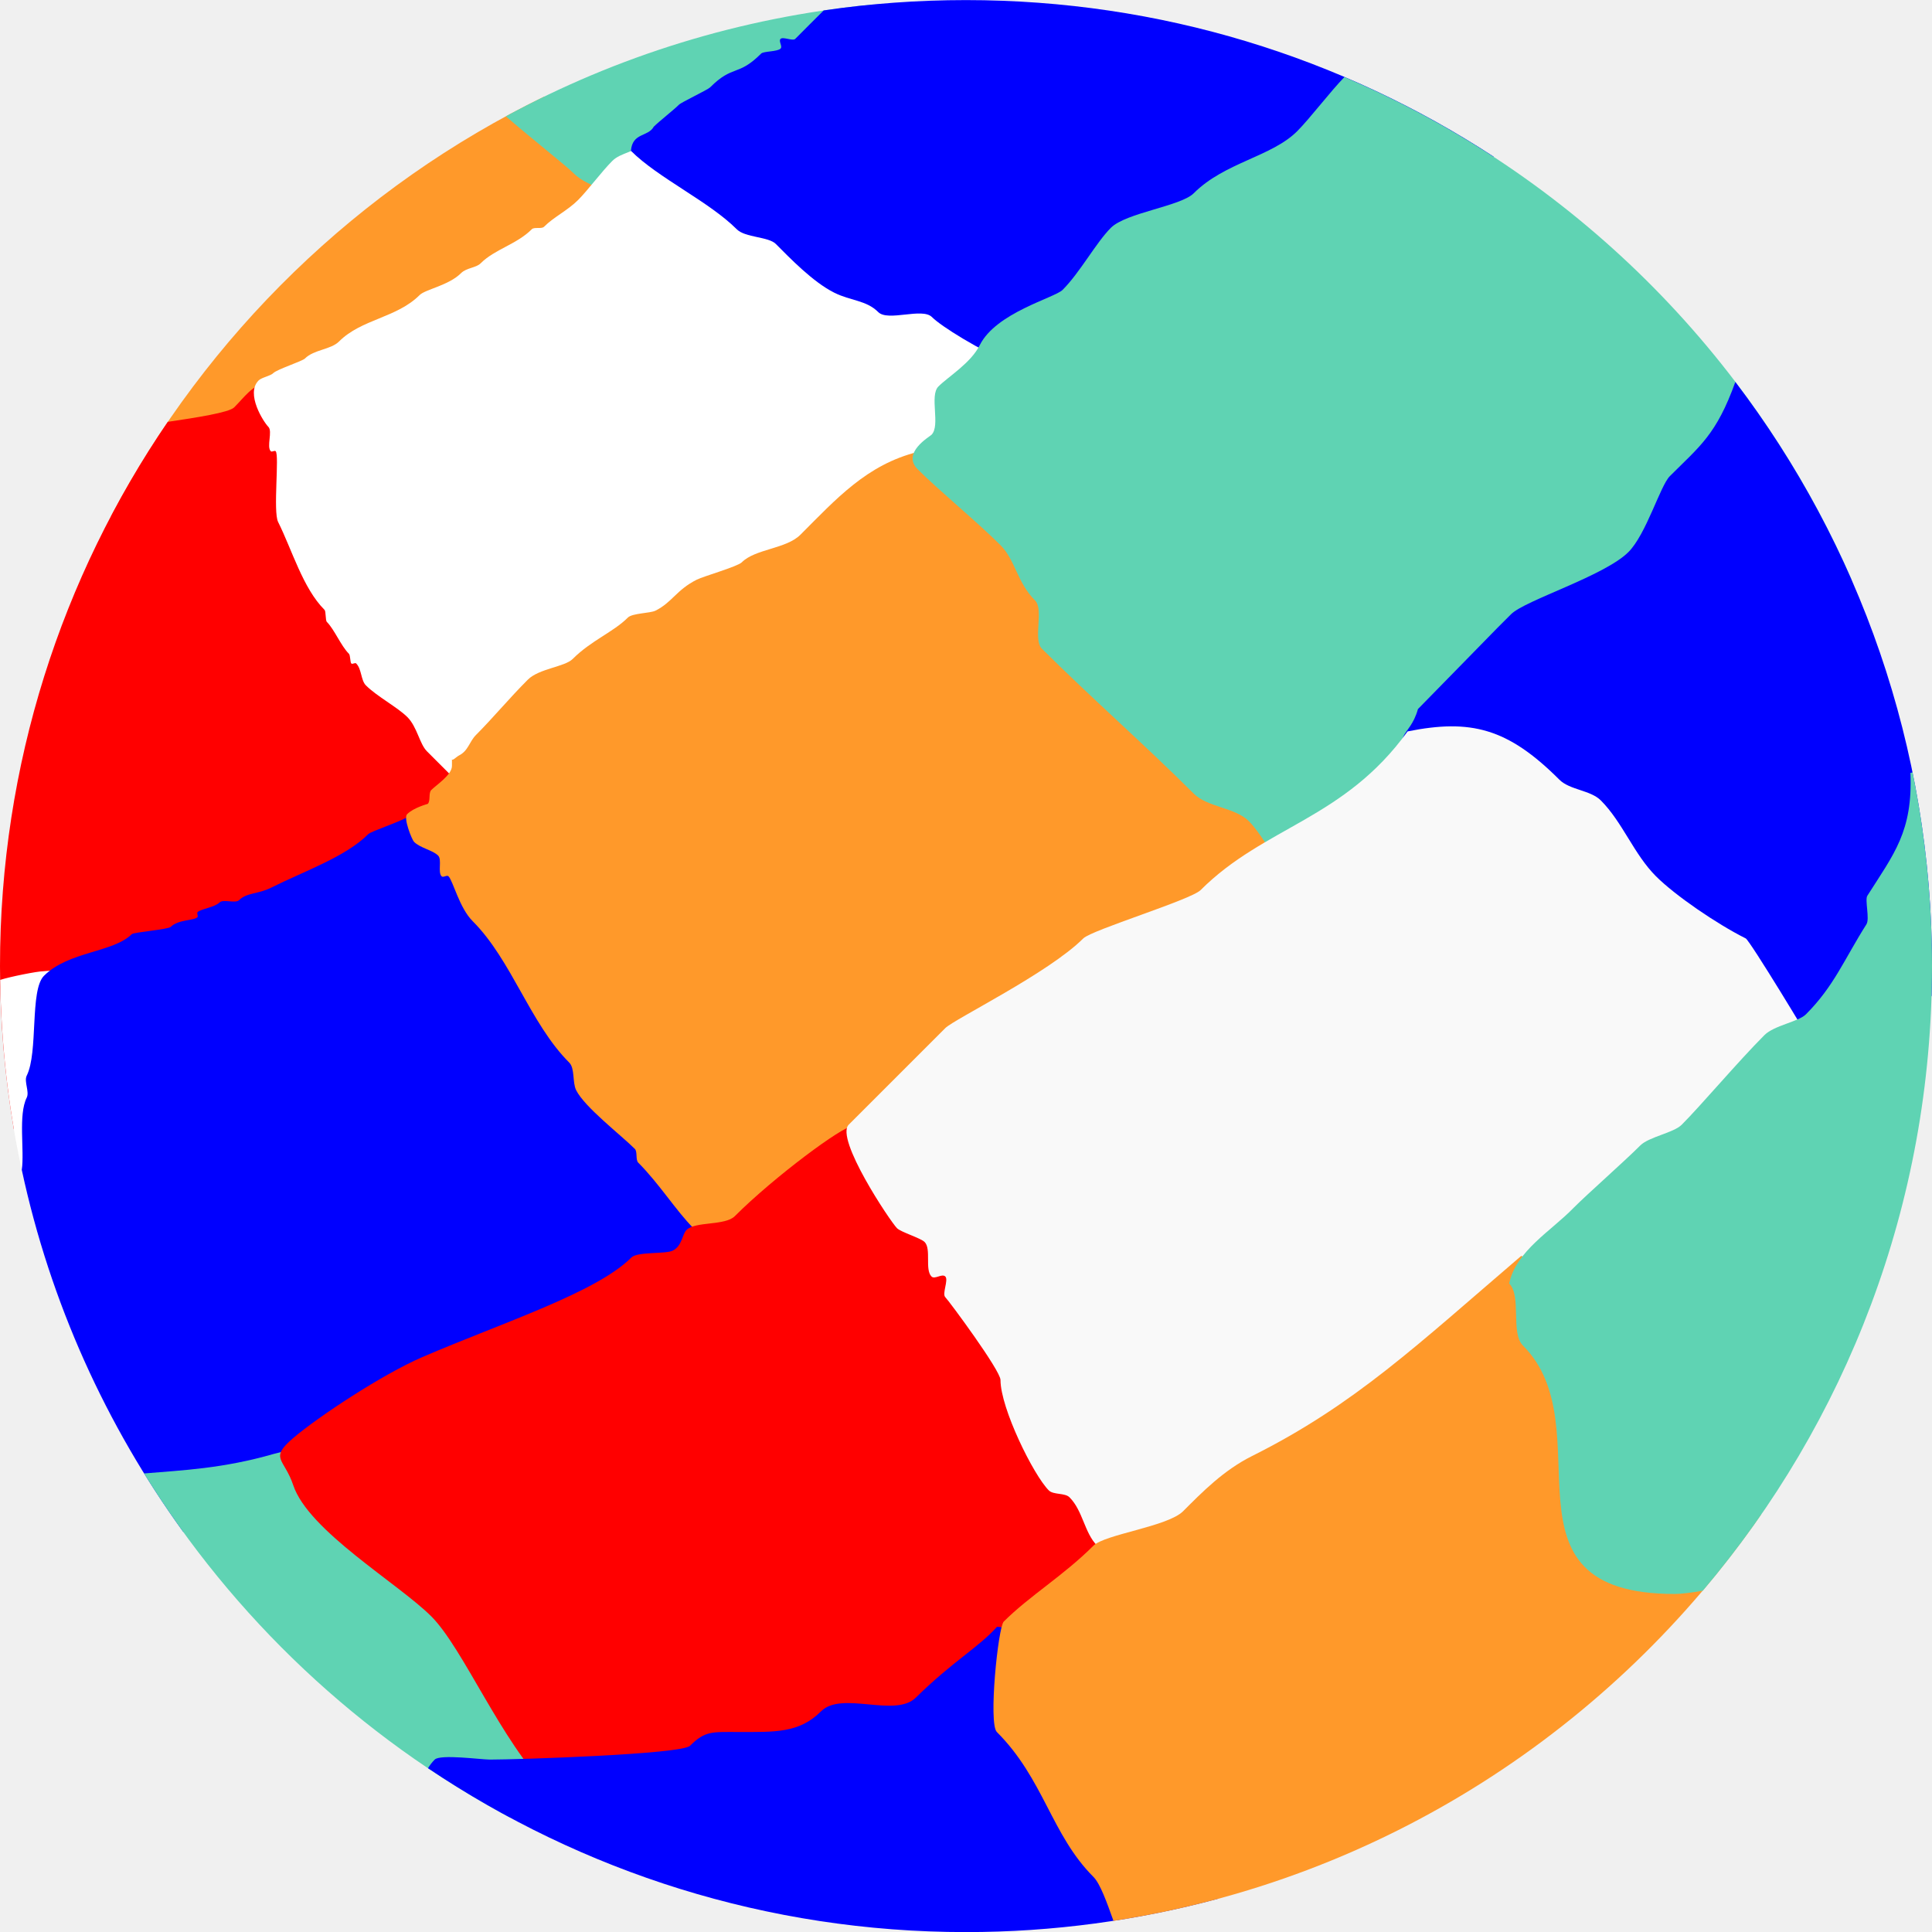
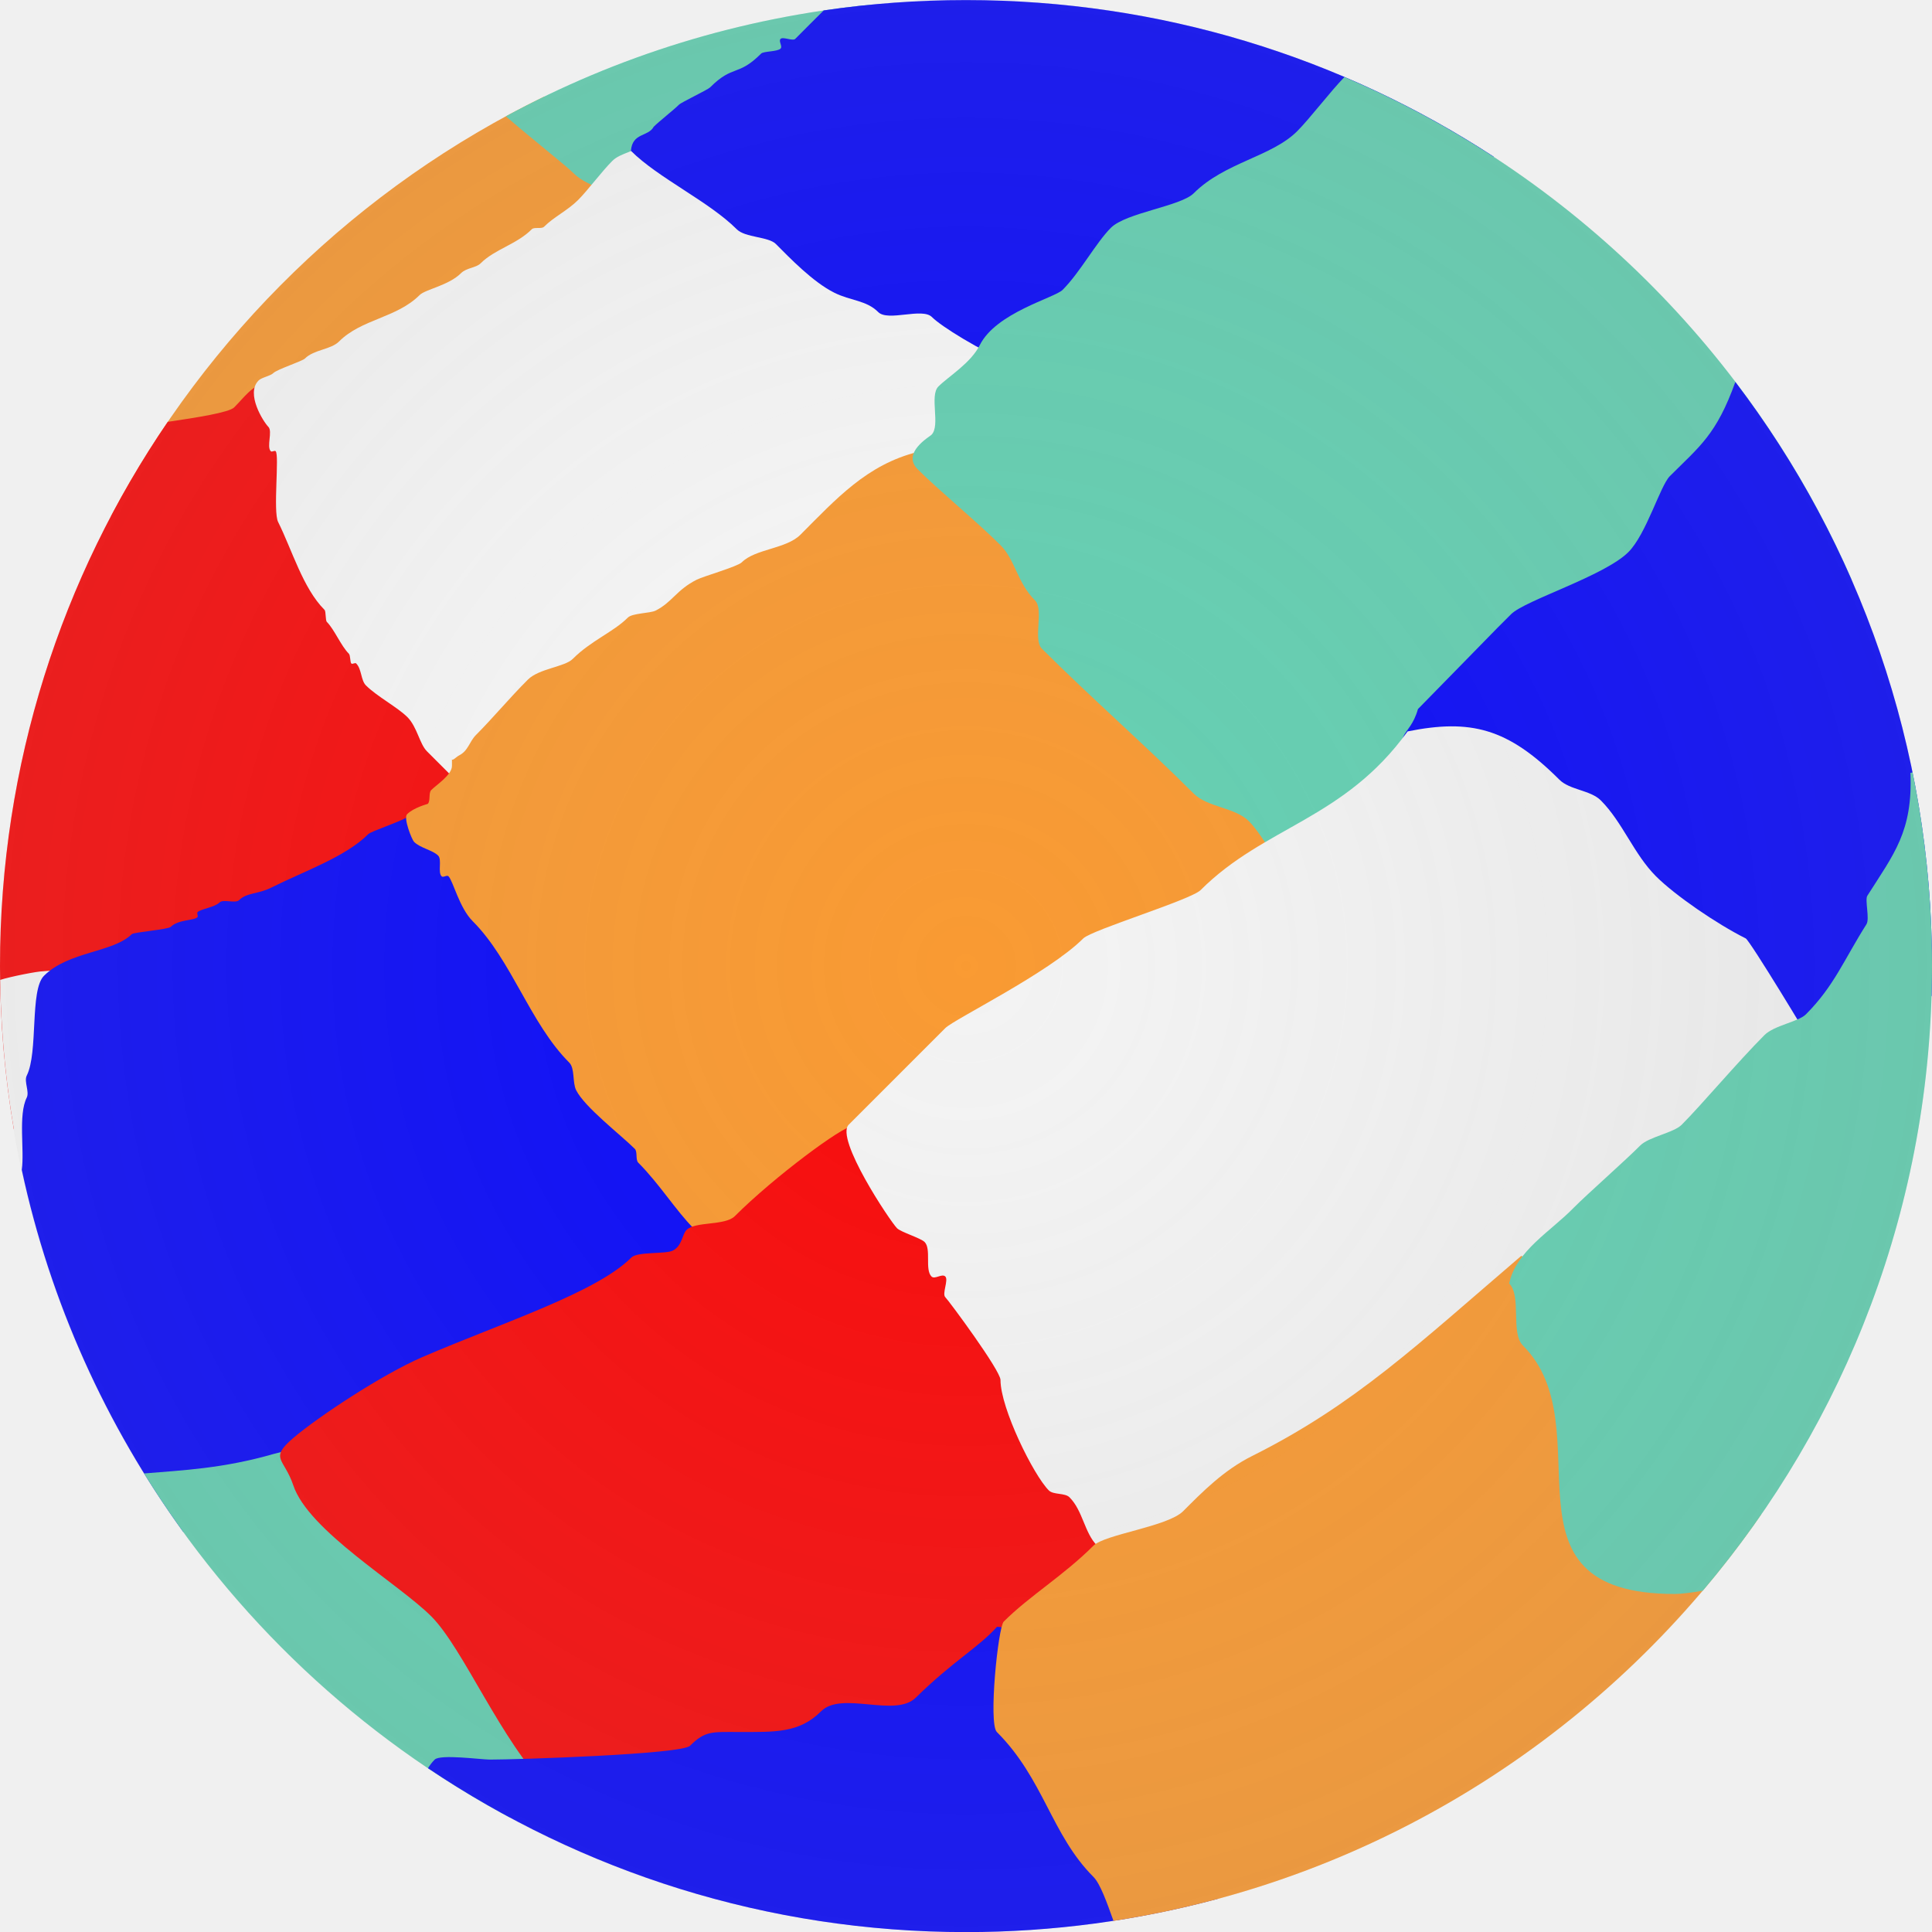
- <svg xmlns="http://www.w3.org/2000/svg" width="280" height="280" id="svg2" version="1.1">
-   <defs id="defs4" />
+ <svg xmlns="http://www.w3.org/2000/svg" xmlns:xlink="http://www.w3.org/1999/xlink" width="280" height="280" id="svg2" version="1.1">
+   <defs id="defs4">
+     <linearGradient id="linearGradient3769">
+       <stop style="stop-color:#aaaaaa;stop-opacity:0.067;" offset="0" id="stop3771" />
+       <stop style="stop-color:#999999;stop-opacity:0.2;" offset="1" id="stop3773" />
+     </linearGradient>
+     <radialGradient xlink:href="#linearGradient3769" id="radialGradient3775" cx="-190" cy="-110" fx="-190" fy="-110" r="86" gradientUnits="userSpaceOnUse" />
+   </defs>
  <g id="layer1" transform="translate(0,-772.3622)">
    <g id="g4088">
      <path id="path4067" d="m 78.906,786.344 c -26.883,13.059 -48.947,34.488 -62.844,60.875 2.902,0.15 12.676,-0.338 13.688,-0.844 0.911,-0.456 2.548,0.226 3.5,-0.25 1.741,-0.871 3.646,-0.632 5.5,-1.25 1.111,-0.37 2.24,-1.247 3.25,-1.5 0.404,-0.101 0.855,0.132 1.25,0 3.026,-1.009 4.896,-3.198 7.5,-4.5 0.591,-0.296 0.795,-1.074 1.5,-1.25 3.286,-0.822 7.075,-3.662 10.25,-5.25 3.005,-1.503 6.066,-2.739 9,-4.5 3.015,-1.809 5.711,-4.141 8.5,-6 1.351,-0.9 2.293,-3.021 3.75,-3.75 1.63,-0.815 3.192,-2.581 4.75,-3.75 0.989,-0.742 1.583,-2.139 2.5,-2.75 0.354,-0.236 0.846,-0.096 1.25,-0.5 1.572,-1.572 2.612,-3.362 4,-4.75 0.902,-0.902 -2.481,-2.462 -2.75,-3 -0.439,-0.878 -2.416,-2.138 -3.25,-3.25 -1.004,-1.338 -1.672,-2.993 -2.75,-4.25 -1.644,-1.918 -3.414,-3.885 -5,-6 -0.619,-0.826 -1.645,-1.193 -2.25,-2 -0.409,-0.545 -0.867,-1.055 -1.344,-1.531 z" style="fill:#ff992a;fill-opacity:1;stroke:none" />
      <path id="path2985-1-7-4-0-4-8-8-4-5-5" d="m 126.312,773.031 c -19.044,1.848 -36.964,7.483 -53,16.188 3.99,3.456 8.629,7.067 9.781,8.219 1.559,1.559 3.974,2.175 6,3.188 0.391,0.195 2.645,2.668 3.188,2.125 0.913,-0.913 2.188,-1.453 3.531,-2.125 0.554,-0.277 0.752,-1.44 1.062,-1.75 0.296,-0.296 1.447,-0.385 1.781,-0.719 0.53,-0.53 0.501,-1.595 1.031,-2.125 0.539,-0.539 2.427,-0.646 3.188,-1.406 l 3.531,-3.531 c 0.338,-0.338 1.712,-0.649 2.125,-1.062 4.71,-4.71 10.191,-8.409 14.156,-12.375 0.739,-0.739 1.916,-3.01 2.812,-3.906 0.264,-0.264 0.544,-0.492 0.812,-0.719 z" style="fill:#5fd3b3;fill-opacity:1;fill-rule:nonzero;stroke:none" />
      <path id="path2985-1-7-4-0-4-8-8-4-5" d="m 40.344,827.219 c -0.454,-2.5e-4 -0.931,0.079 -1.438,0.281 -2.664,0.998 -3.346,2.284 -4.969,3.906 -0.745,0.745 -5.474,1.479 -9.625,2.094 C 8.972,855.96 0,883.124 0,912.375 c 0,8.054 0.694,15.943 2,23.625 0.63,0.006 1.256,0.031 1.875,0.031 4.731,0 9.679,0.432 14.156,-0.688 1.091,-0.273 2.469,0.354 3.531,0 2.935,-0.978 5.805,-2.084 8.844,-2.844 2.43,-0.607 5.443,-0.283 7.781,-1.062 0.474,-0.158 0.646,-0.785 1.062,-1.062 0.837,-0.558 4.864,-1.385 6.344,-2.125 1.351,-0.676 5.673,-0.704 6.719,-1.75 1.502,-1.502 4.178,-1.709 5.656,-3.188 2.51,-2.51 6.916,-5.567 9.906,-7.062 1.508,-0.754 2.515,-3.233 3.531,-4.25 0.844,-0.844 3.395,-2.213 4.594,-2.812 1.851,-0.926 4.183,-4.558 5.656,-6.031 0.772,-0.772 0.664,-2.015 1.062,-2.812 2.489,-4.978 2.903,-12.543 1.438,-18.406 -0.293,-1.172 -1.402,-2.393 -1.781,-3.531 -0.591,-1.772 -3.953,-15.265 -4.25,-15.562 -1.331,-1.331 -5.695,-9.926 -6.344,-10.25 -1.275,-0.638 -1.884,-3.942 -3.188,-4.594 -0.877,-0.439 -5.086,-4.712 -6.375,-6 -0.787,-0.787 -2.199,-3.037 -3.188,-3.531 -1.476,-0.738 -7.405,-5.655 -8.469,-6.719 -0.747,-0.747 -5.235,-1.36 -5.656,-1.781 -1.112,-1.112 -2.594,-2.749 -4.562,-2.75 z" style="fill:#ff0000;fill-opacity:1;fill-rule:nonzero;stroke:none" />
      <path id="path4023" d="m 93.692,792.854 c -0.471,0.236 -1.179,1.179 -1.414,0.707 -0.236,-0.471 1.787,-1.08 1.414,-0.707 -1.617,1.617 -3.715,1.593 -4.95,2.828 -1.539,1.539 -3.553,4.26 -4.95,5.657 -1.552,1.552 -3.493,2.433 -4.95,3.889 -0.354,0.354 -1.414,0 -1.768,0.354 -2.221,2.221 -5.356,2.881 -7.425,4.95 -0.649,0.649 -2.055,0.641 -2.828,1.414 -1.797,1.797 -5.171,2.343 -6.01,3.182 -3.312,3.312 -8.417,3.467 -11.667,6.718 -1.205,1.205 -3.638,1.163 -4.95,2.475 -0.398,0.398 -4.039,1.564 -4.596,2.121 -0.415,0.415 -1.677,0.616 -2.121,1.061 -1.917,1.917 0.73,6.034 1.414,6.718 0.648,0.648 -0.295,2.887 0.354,3.536 0.167,0.167 0.54,-0.167 0.707,0 0.56,0.56 -0.403,8.74 0.354,10.253 2.006,4.011 3.593,9.603 6.718,12.728 0.245,0.245 0.109,1.523 0.354,1.768 1.08,1.08 2.03,3.445 3.182,4.596 0.232,0.232 0.176,1.237 0.354,1.414 0.167,0.167 0.54,-0.167 0.707,0 0.813,0.813 0.662,2.43 1.414,3.182 1.593,1.593 4.58,3.166 6.01,4.596 1.407,1.407 1.759,3.881 2.828,4.95 1.534,1.534 2.918,2.918 4.596,4.596 0.486,0.486 1.836,0.388 2.475,0.707 3.391,1.696 19.928,-2.604 21.567,-4.243 0.149,-0.149 1.285,0.065 1.414,0 1.204,-0.602 4.648,-3.195 6.01,-3.536 5.806,-1.451 11.13,-4.064 16.971,-6.01 2.323,-0.774 5.26,-1.393 7.425,-2.475 2.308,-1.154 5.239,-3.396 7.778,-4.243 2.721,-0.907 5.818,-2.646 8.485,-3.536 3.129,-1.043 6.698,-1.758 9.546,-3.182 3.024,-1.512 6.208,-4.793 8.485,-7.071 1.611,-1.611 4.871,-2.042 6.718,-3.889 3.431,-3.431 7.178,-7.531 10.607,-10.96 3.411,-3.411 14.427,-16.048 11.667,-21.567 -0.586,-1.172 -1.28,-1.633 -2.121,-2.475 -0.19,-0.19 -0.291,-1.581 -0.354,-1.768 -0.149,-0.447 -4.073,-4.427 -4.596,-4.95 -3.556,-3.556 -8.391,-5.368 -13.789,-6.718 -2.47,-0.618 -4.092,-0.278 -6.364,-1.414 -1.219,-0.61 -9.4,-0.208 -9.899,-0.707 -1.625,-1.625 -5.23,0.037 -7.425,-1.061 -3.18,-1.59 -23.182,-0.707 -28.638,-0.707 -1.205,0 -4.209,0.547 -5.303,0 -3.743,-1.872 -9.224,-1.778 -13.435,-3.182 z" style="fill:#ffffff;stroke:none" />
      <path id="path2985-1-7-4-0-4-8-8-4" d="m 140,772.375 c -7.009,0 -13.892,0.506 -20.625,1.5 -1.369,1.353 -2.73,2.73 -4.125,4.125 -0.354,0.354 -1.771,-0.354 -2.125,0 -0.333,0.333 0.333,1.073 0,1.406 -0.464,0.464 -2.458,0.364 -2.812,0.719 -3.394,3.394 -4.053,1.553 -7.406,4.906 -0.354,0.354 -4.146,2.146 -4.5,2.5 -0.707,0.707 -2.949,2.48 -3.656,3.188 -0.835,1.521 -3.093,0.825 -3.312,3.5 3.939,3.939 11.298,7.329 15.344,11.375 1.226,1.226 4.574,1.042 5.656,2.125 2,2 5.347,5.502 8.469,7.062 2.408,1.204 4.637,1.075 6.375,2.812 1.414,1.414 6.367,-0.695 7.781,0.719 2.711,2.711 20.743,12.972 26.875,9.906 5.419,-2.71 12.047,-4.984 16.25,-9.188 0.435,-0.435 3,-0.453 3.531,-0.719 9.523,-4.761 20.769,-10.144 27.594,-16.969 0.723,-0.723 3.361,-0.549 4.219,-1.406 1.195,-1.195 2.048,-3.046 2.938,-4.875 C 194.487,780.704 168.214,772.375 140,772.375 z" style="fill:#0000ff;fill-opacity:1;fill-rule:nonzero;stroke:none" />
      <path id="path2985-1-7-4-0-4-8-8-2" d="m 7.688,913 c -0.598,0.035 -1.218,0.125 -1.438,0.125 -0.821,0 -4.774,0.783 -6.219,1.25 0.258,18.288 4.028,35.707 10.656,51.656 5.409,-0.303 10.463,-1.056 11.812,-2.406 0.292,-0.292 0.434,-1.184 0.75,-1.5 0.716,-0.716 1.288,-1.538 2,-2.25 0.18,-0.18 0.159,-0.977 0.25,-1.25 1.952,-5.856 3.199,-14.154 1.25,-20 -0.259,-0.776 0.02,-1.689 -0.25,-2.5 -0.699,-2.097 0.537,-4.851 0,-7 -0.156,-0.624 -0.679,-4.857 -0.75,-5 -0.963,-1.927 -2.217,-4.967 -3.5,-6.25 -0.5,-0.5 -1.785,-0.535 -2.25,-1 -0.247,-0.247 -0.318,-0.818 -0.5,-1 -0.422,-0.422 -6.355,-0.771 -7.5,-1 -1.172,-0.411 -2.381,-1.131 -3,-1.75 C 8.861,912.986 8.285,912.965 7.688,913 z" style="fill:#ffffff;fill-opacity:1;fill-rule:nonzero;stroke:none" />
      <path id="path2985-1-7-4-0-4-8-8" d="m 61.312,890.688 c -1.057,-0.011 -1.908,0.019 -2.281,0.094 -1.111,0.709 -5.227,2.04 -5.656,2.469 -3.3,3.3 -9.235,5.336 -14.125,7.781 -1.82,0.91 -3.5,0.688 -4.594,1.781 -0.53,0.53 -2.313,-0.187 -2.844,0.344 -0.705,0.705 -2.713,0.932 -3.188,1.406 -0.118,0.118 0.118,0.601 0,0.719 -0.531,0.531 -2.788,0.319 -3.875,1.406 -0.391,0.391 -5.361,0.767 -5.656,1.062 -2.669,2.669 -9.159,2.471 -12.719,6.031 -2.084,2.084 -0.803,11.075 -2.5,14.469 -0.424,0.849 0.424,2.339 0,3.188 -1.259,2.517 -0.307,7.645 -0.719,10.469 4.14,19.257 12.239,37.049 23.406,52.469 0.572,-0.005 1.153,0 1.719,0 1.621,0 3.764,0.387 5.312,0 2.155,-0.539 -0.942,-0.123 1.406,-1.062 1.814,-0.726 4.503,0.28 6.375,-0.344 3.539,-1.18 7.075,-1.245 10.594,-2.125 5.95,-1.487 11.676,-3.526 16.625,-6 0.869,-0.435 2.36,-0.305 3.188,-0.719 2.581,-1.291 5.012,-1.99 7.406,-3.188 0.681,-0.341 1.788,-0.003 2.469,-0.344 3.692,-1.846 8.428,-1.558 12.375,-3.531 0.377,-0.189 1.06,0.189 1.438,0 7.202,-3.601 17.09,-7.215 21.906,-12.031 0.34,-0.34 0.265,-1.296 0.719,-1.75 2.46,-2.46 3.188,-6.802 3.188,-10.969 0,-2.101 0.52,-5.648 -0.375,-7.438 -2.039,-4.078 -2.937,-6.969 -4.938,-10.969 -0.439,-0.878 -0.304,0.162 -1.062,-0.344 -0.663,-0.442 -1.128,-1.912 -1.406,-2.469 -1.159,-2.318 -6.839,-7.507 -8.844,-8.844 -2.877,-1.918 -5.514,-3.572 -8.125,-5.312 -0.99,-0.66 -1.669,-1.915 -2.5,-2.469 -1.373,-0.915 -3.045,-1.639 -4.219,-2.812 -1.998,-1.998 -4.622,-6.029 -6.719,-8.125 -0.473,-0.473 -2.005,-0.51 -2.469,-1.438 -0.979,-1.957 -2.282,-4.485 -4.625,-5.656 -0.296,-0.148 -1.579,-0.516 -1.75,-0.688 -0.521,-0.521 -0.629,-1.692 -1.062,-2.125 -0.314,-0.314 -0.98,-0.162 -1.406,-0.375 -1.09,-0.545 -1.248,-1.217 -1.781,-1.75 -0.393,-0.393 -5.518,-0.779 -8.688,-0.812 z" style="fill:#0000ff;fill-opacity:1;fill-rule:nonzero;stroke:none" />
      <path id="path3967" d="m 133,837.862 c -7.368,1.829 -11.833,6.833 -17,12 -2.062,2.062 -6.534,2.034 -8.5,4 -0.607,0.607 -5.534,2.017 -6.5,2.5 -2.96,1.48 -3.577,3.289 -6,4.5 -0.775,0.387 -3.356,0.356 -4,1 -2.114,2.114 -5.313,3.313 -8,6 -1.159,1.159 -4.886,1.386 -6.5,3 -2.742,2.742 -5.084,5.584 -7.5,8 -1.009,1.009 -1.114,2.307 -2.5,3 -0.333,0.167 -1,0.873 -1,0.5 0,-0.236 0,0.431 0,1 0,1.304 -2.24,2.74 -3,3.5 -0.417,0.417 -0.083,1.583 -0.5,2 -0.026,0.026 -2.03,0.53 -3,1.5 -0.568,0.568 0.702,3.702 1,4 0.923,0.923 2.695,1.195 3.5,2 0.583,0.583 -0.083,2.417 0.5,3 0.236,0.236 0.764,-0.236 1,0 0.663,0.663 1.563,4.563 3.5,6.5 5.663,5.663 8.317,14.817 14,20.5 0.838,0.838 0.44,2.88 1,4 1.229,2.458 6.525,6.525 8.5,8.5 0.417,0.417 0.083,1.583 0.5,2 3.008,3.008 5.522,7.022 8,9.5 0.251,0.251 0.172,1.672 0.5,2 1.523,1.523 7.496,-1.002 9.5,0 1.289,0.644 6.537,1.232 8,0.5 2.326,-1.163 6.778,-0.639 9.5,-2 7.885,-3.942 16.382,-6.941 24.5,-11 1.612,-0.806 4.681,-0.621 6,-1.5 3.967,-2.645 9.039,-5.27 13.5,-7.5 1.852,-0.926 4.525,-4.513 6.5,-5.5 7.992,-3.996 13.472,-10.736 21,-14.5 1.664,-0.832 3.36,-4.36 4.5,-5.5 1.438,-1.438 3.326,-12.521 2.5,-15 -0.487,-1.46 -1.801,-2.603 -2.5,-4 -0.898,-1.796 -0.517,-4.525 -1.5,-6 -2.243,-3.364 -3.336,-7.253 -5.5,-10.5 -0.773,-1.159 -2.942,-2.883 -3.5,-4 -1.509,-3.018 -1.619,-4.119 -4,-6.5 -2.405,-2.405 -3.897,-7.897 -6.5,-10.5 -5.699,-5.699 -10.752,-12.252 -15,-16.5 -1.76,-1.76 -4.639,-1.639 -6.5,-3.5 -0.608,-0.608 -4.51,0 -5.5,0 -9.939,0 -12.791,2.791 -17.5,7.5 -0.25,0.25 0.25,1.25 0,1.5 -0.932,0.932 -4.167,0.267 -5.5,0 z" style="fill:#ff992a;fill-opacity:1;stroke:none" />
      <path id="path2985-1-7-4-0-4-8" d="m 194.844,783.531 c -2.011,2.054 -5.025,6.025 -6.844,7.844 -3.722,3.722 -10.498,4.498 -15,9 -1.879,1.879 -9.809,2.809 -12,5 -2.171,2.171 -4.467,6.467 -7,9 -1.156,1.156 -9.641,3.282 -12,8 -1.311,2.621 -4.564,4.564 -6,6 -1.333,1.333 0.333,5.667 -1,7 -0.29,0.29 -4.372,2.628 -2,5 3.076,3.076 8.588,7.588 12,11 2.15,2.15 2.41,5.41 5,8 1.333,1.333 -0.333,5.667 1,7 7.059,7.059 14.862,13.862 22,21 2,2 6,2 8,4 2.249,2.249 5.235,8.235 8,11 1.033,1.033 16.49,0.755 18,0 2.062,-1.031 3.984,-3 6,-3 5.027,0 10.701,-4.402 13,-9 0.447,-0.894 2.051,0.316 3,0 3.026,-1.009 5.545,-5.545 7,-7 0.462,-0.462 2.396,0.302 3,0 2.091,-1.045 0.194,-2.388 1,-4 0.359,-0.717 5.038,-1.519 6,-2 0.596,-0.298 -0.471,-1.529 0,-2 2.172,-2.172 7.376,-4.376 10,-7 0.471,-0.471 -0.471,-1.529 0,-2 1.671,-1.671 5.787,-2.893 8,-4 0.728,-0.364 2.77,-3.533 4.312,-6.094 -14.288,-32.641 -40.664,-58.769 -73.469,-72.75 z" style="fill:#5fd3b3;fill-opacity:1;fill-rule:nonzero;stroke:none" />
      <path id="path2985-1-7-4-0-4" d="m 47.156,981.719 c -2.526,0.101 -6.8,1.16 -7.438,1.344 -7.43,2.144 -13.216,2.369 -18.844,2.844 12.94,20.919 31.231,38.163 52.969,49.844 3.046,-0.975 5.362,-1.942 5.812,-2.844 0.625,-1.25 0.199,-5.977 -0.344,-7.062 -0.656,-1.312 0.051,-8.075 -1.062,-9.188 -0.668,-0.668 -1.235,-1.752 -1.781,-2.844 -0.552,-1.105 -2.545,-2.17 -3.531,-3.156 -0.177,-0.177 -0.112,-1.206 -0.344,-1.437 -1.36,-1.36 -4.754,-4.036 -6.719,-6 -2.16,-2.16 -3.003,-5.128 -4.938,-7.063 -0.177,-0.177 -0.143,-1.206 -0.375,-1.438 -0.377,-0.377 -1.405,-1.06 -1.75,-1.75 -0.344,-0.688 -0.932,-2.339 -1.438,-2.844 -2.589,-2.589 -5.56,-5.216 -8.469,-8.125 -0.249,-0.249 -0.908,-0.315 -1.75,-0.281 z" style="fill:#5fd3b3;fill-opacity:1;fill-rule:nonzero;stroke:none" />
      <path id="path2985-1-7-4-0-9" d="m 251.5,827.719 c -2.753,7.643 -5.139,9.296 -9.5,13.656 -1.391,1.391 -3.407,8.407 -6,11 -3.461,3.461 -14.975,6.975 -17,9 l -2,2 c -0.858,0.858 -10.251,10.501 -11.5,11.75 -1.245,4.425 -3.961,2.999 -1,9 0.833,0.833 3.667,4.417 4.5,5.25 1.531,1.531 2.266,5.266 4,7 2.203,2.203 0.219,7.219 2,9 5.495,5.495 7.109,22.054 13,25 1.819,0.909 7.246,10.246 9,12 4.885,4.885 24.404,-11 29,-11 4.168,0 10.708,-8.416 13,-13 0.128,-0.256 0.641,-1.151 0.938,-1.688 0.044,-1.439 0.062,-2.863 0.062,-4.312 0,-31.811 -10.626,-61.147 -28.5,-84.656 z" style="fill:#0000ff;fill-opacity:1;fill-rule:nonzero;stroke:none" />
      <path id="path3847" d="m 123.5,935.612 c -1.24,-0.139 -11.297,7.297 -17,13 -1.418,1.418 -5.735,0.735 -7,2 -0.655,0.655 -0.622,2.311 -2,3 -1.051,0.525 -5.118,0.118 -6,1 -2.549,2.549 -7.214,4.904 -12.695,7.248 -5.481,2.344 -11.778,4.677 -17.594,7.182 -5.815,2.505 -15.148,8.683 -18.699,11.717 -3.552,3.034 -1.322,2.923 -0.012,6.852 2.208,6.625 15.237,14.237 20,19 4.648,4.648 10.113,18.113 17,25 1.799,1.798 33.236,4.763 37,1 3.209,-3.209 6.516,-2.516 7,-3 0.471,-0.471 -0.471,-1.529 0,-2 0.5,-0.5 2.5,0.5 3,0 4.902,-4.902 14.591,-5.591 19,-10 1.196,-1.196 6.654,-0.654 8,-2 2.477,-2.477 4.588,-4.794 9,-7 3.044,-1.522 7.21,-2.21 10,-5 0.833,-0.833 0.167,-3.167 1,-4 2.346,-2.346 6.876,-5.876 9,-8 1.167,-1.167 -0.167,-4.833 1,-6 11.044,-11.044 -24.229,-41.229 -29,-46 -0.75,-0.75 -12.256,-5.256 -14,-7 -2.317,-2.317 -14.726,2.545 -17,3 z" style="fill:#ff0000;stroke:none" />
      <path id="path2985-1-7-4-0" d="m 144.5,1008.125 c -2.678,3.002 -6.456,5.028 -11.75,10.25 -3,3 -10.75,-1 -13.75,2 -3.189,3.189 -6.692,3 -12,3 -3.8,0 -4.812,-0.188 -7,2 -1.239,1.239 -25.027,2 -29,2 -1.272,0 -7.19,-0.81 -8,0 -0.357,0.357 -0.682,0.775 -0.969,1.25 22.285,14.972 49.104,23.75 77.969,23.75 12.652,0 24.905,-1.698 36.562,-4.844 -0.522,-0.701 -0.919,-1.331 -1.062,-1.906 -1.226,-4.903 -7.88,-12.894 -12.062,-14.969 -6.185,-3.069 -7.892,-10.235 -11.188,-13.531 -1.552,-1.552 -3.237,-8.847 -7.75,-9 z" style="fill:#0000ff;fill-opacity:1;fill-rule:nonzero;stroke:none" />
      <path id="path3845" d="m 204,878.362 c -9.225,12.785 -20.753,13.753 -30,23 -1.409,1.409 -15.771,5.771 -17,7 -5.014,5.014 -18.69,11.69 -20,13 -4.74,4.74 -9.56,9.56 -14,14 -2.005,2.005 6.019,14.019 7,15 0.58,0.58 3.42,1.42 4,2 1,1 0,4 1,5 0.471,0.471 1.529,-0.471 2,0 0.5,0.5 -0.5,2.5 0,3 0.529,0.529 8,10.615 8,12 0,4.103 4.781,13.781 7,16 0.667,0.667 2.333,0.333 3,1 1.948,1.948 2.155,5.155 4,7 2.403,2.403 4.97,3.97 7,6 0.798,0.798 3.951,-0.525 5,0 8.889,4.445 26.739,-4.739 31,-9 1,-1 5,1 6,0 2.466,-2.466 6.913,-2.957 11,-5 0.596,-0.298 -0.471,-1.529 0,-2 0.955,-0.955 4.858,-0.858 6,-2 5.507,-5.507 14.901,-7.901 20,-13 1.802,-1.802 1.277,-6.277 3,-8 1.596,-1.596 4.991,-3.982 6,-6 0.841,-1.682 -0.186,-3.814 1,-5 1.077,-1.077 3.743,-1.485 5,-4 1.363,-2.727 0.159,-12.159 2,-14 0.889,-0.889 2.15,-7.7 1,-10 -0.585,-1.169 -9.395,-15.697 -10,-16 -4.2,-2.1 -10.238,-6.238 -13,-9 -3.213,-3.213 -4.846,-7.846 -8,-11 -1.5,-1.5 -4.5,-1.5 -6,-3 -7.491,-7.491 -12.857,-8.829 -22,-7 z" style="fill:#f9f9f9;stroke:none" />
      <path id="path2985-1-7-4" d="m 220.469,954.375 c -15.076,12.902 -24.135,21.568 -39,29 -4.151,2.075 -7.229,5.229 -10,8 -2.245,2.245 -11.338,3.338 -13,5 -4.353,4.353 -9.266,7.266 -13,11 -0.815,0.815 -2.243,14.757 -1,16 6.818,6.818 7.891,14.891 14,21 0.98,0.98 1.931,3.656 2.906,6.375 38.846,-5.953 72.425,-27.898 93.844,-58.875 -3.458,-6.208 -8.321,-12.321 -10.5,-14.5 -1.5,-1.5 -7.5,-10 -9,-11.5 -1.71,-1.71 -6.209,-3.209 -8.25,-5.25 -1.16,-1.16 -4.764,-5.356 -7,-6.25 z" style="fill:#ff992a;fill-opacity:1;fill-rule:nonzero;stroke:none" />
      <path id="path2985-1-7" d="m 277.188,884.312 c -0.097,0.018 -0.224,0.043 -0.312,0.062 0.343,8.515 -2.389,11.726 -6.25,17.812 -0.38,0.598 0.372,3.342 -0.125,4.125 -3.245,5.115 -4.687,8.968 -8.781,13.062 -1.077,1.077 -4.593,1.593 -6,3 -3.803,3.803 -9.163,10.163 -12,13 -1.173,1.173 -4.743,1.743 -6,3 -2.367,2.367 -7.522,6.897 -9.656,9.031 -3.241,3.355 -8.356,6.244 -9.344,10.969 1.833,1.833 0.167,7.167 2,9 11.915,11.915 -4.828,36 22,36 0.928,0 2.342,-0.184 4.062,-0.469 C 267.506,978.494 280,946.907 280,912.375 c 0,-9.61 -0.968,-18.997 -2.812,-28.062 z" style="fill:#5fd3b3;fill-opacity:1;fill-rule:nonzero;stroke:none" />
    </g>
+     <path style="fill:url(#radialGradient3775);stroke:none;fill-opacity:1" id="path2999" d="m -104,-110 a 86,86 0 1 1 -172,0 86,86 0 1 1 172,0 z" transform="matrix(1.627907,0,0,1.627907,449.3023,1091.432)" />
  </g>
</svg>
